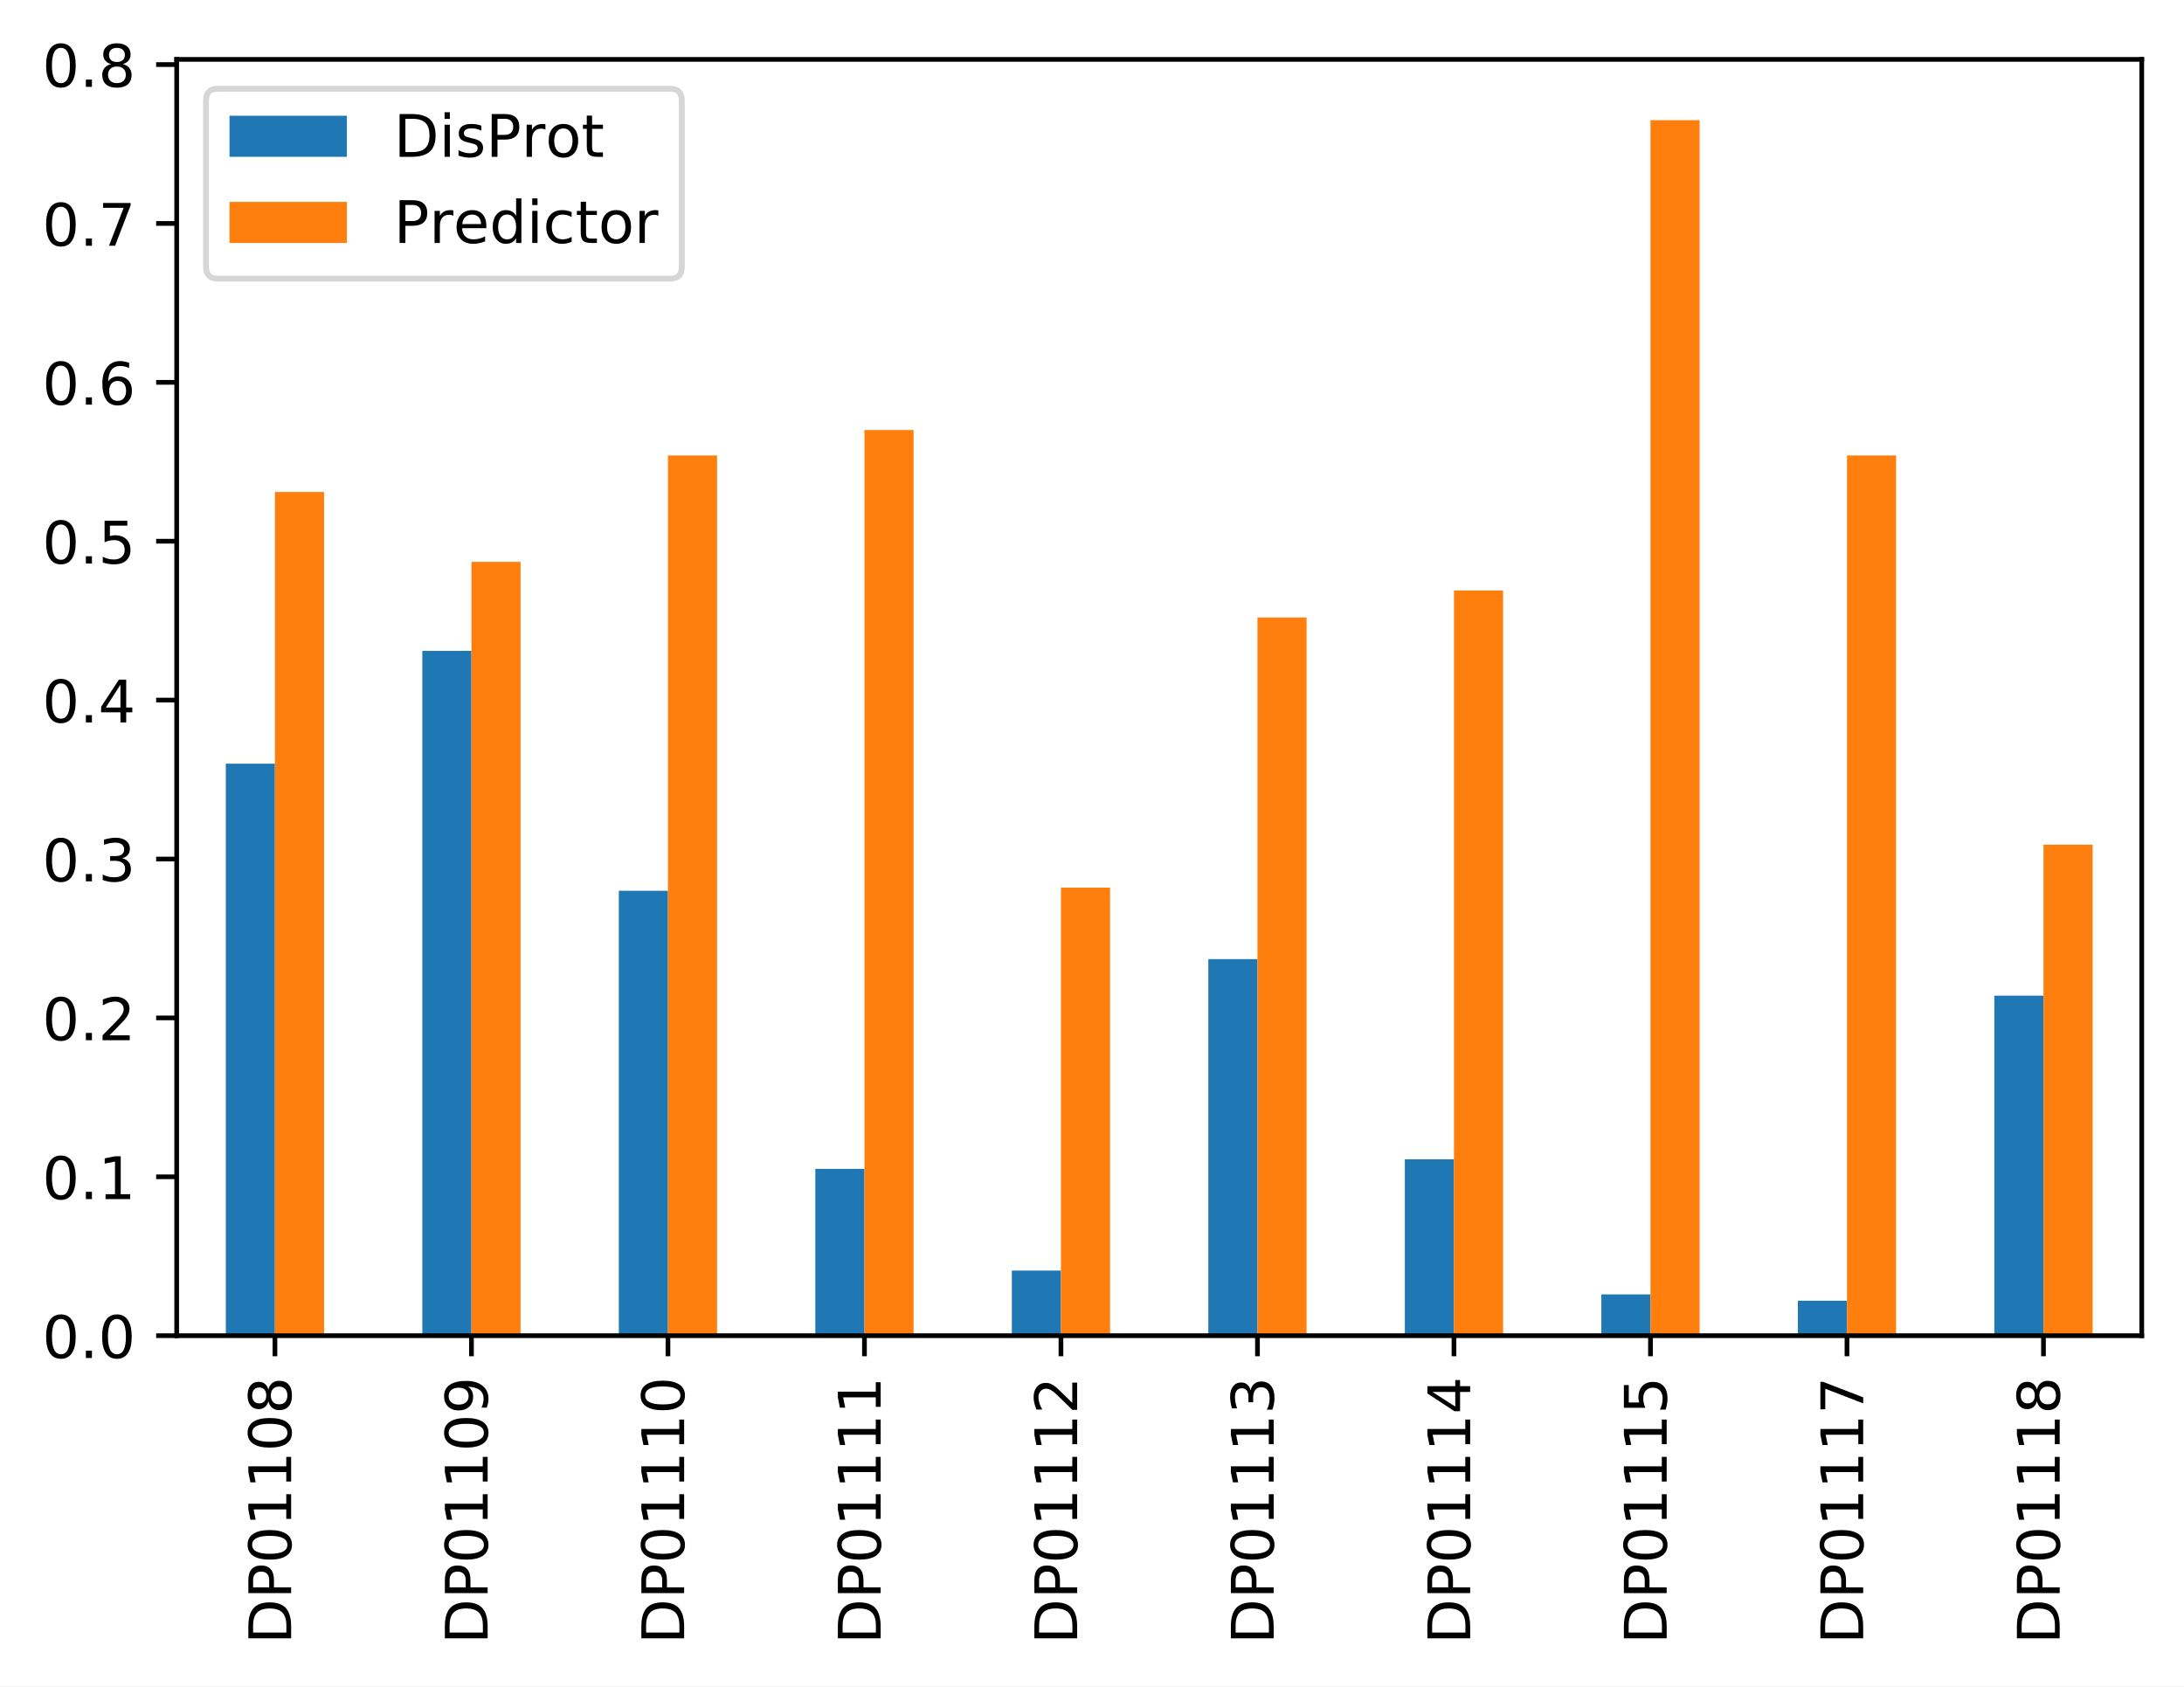
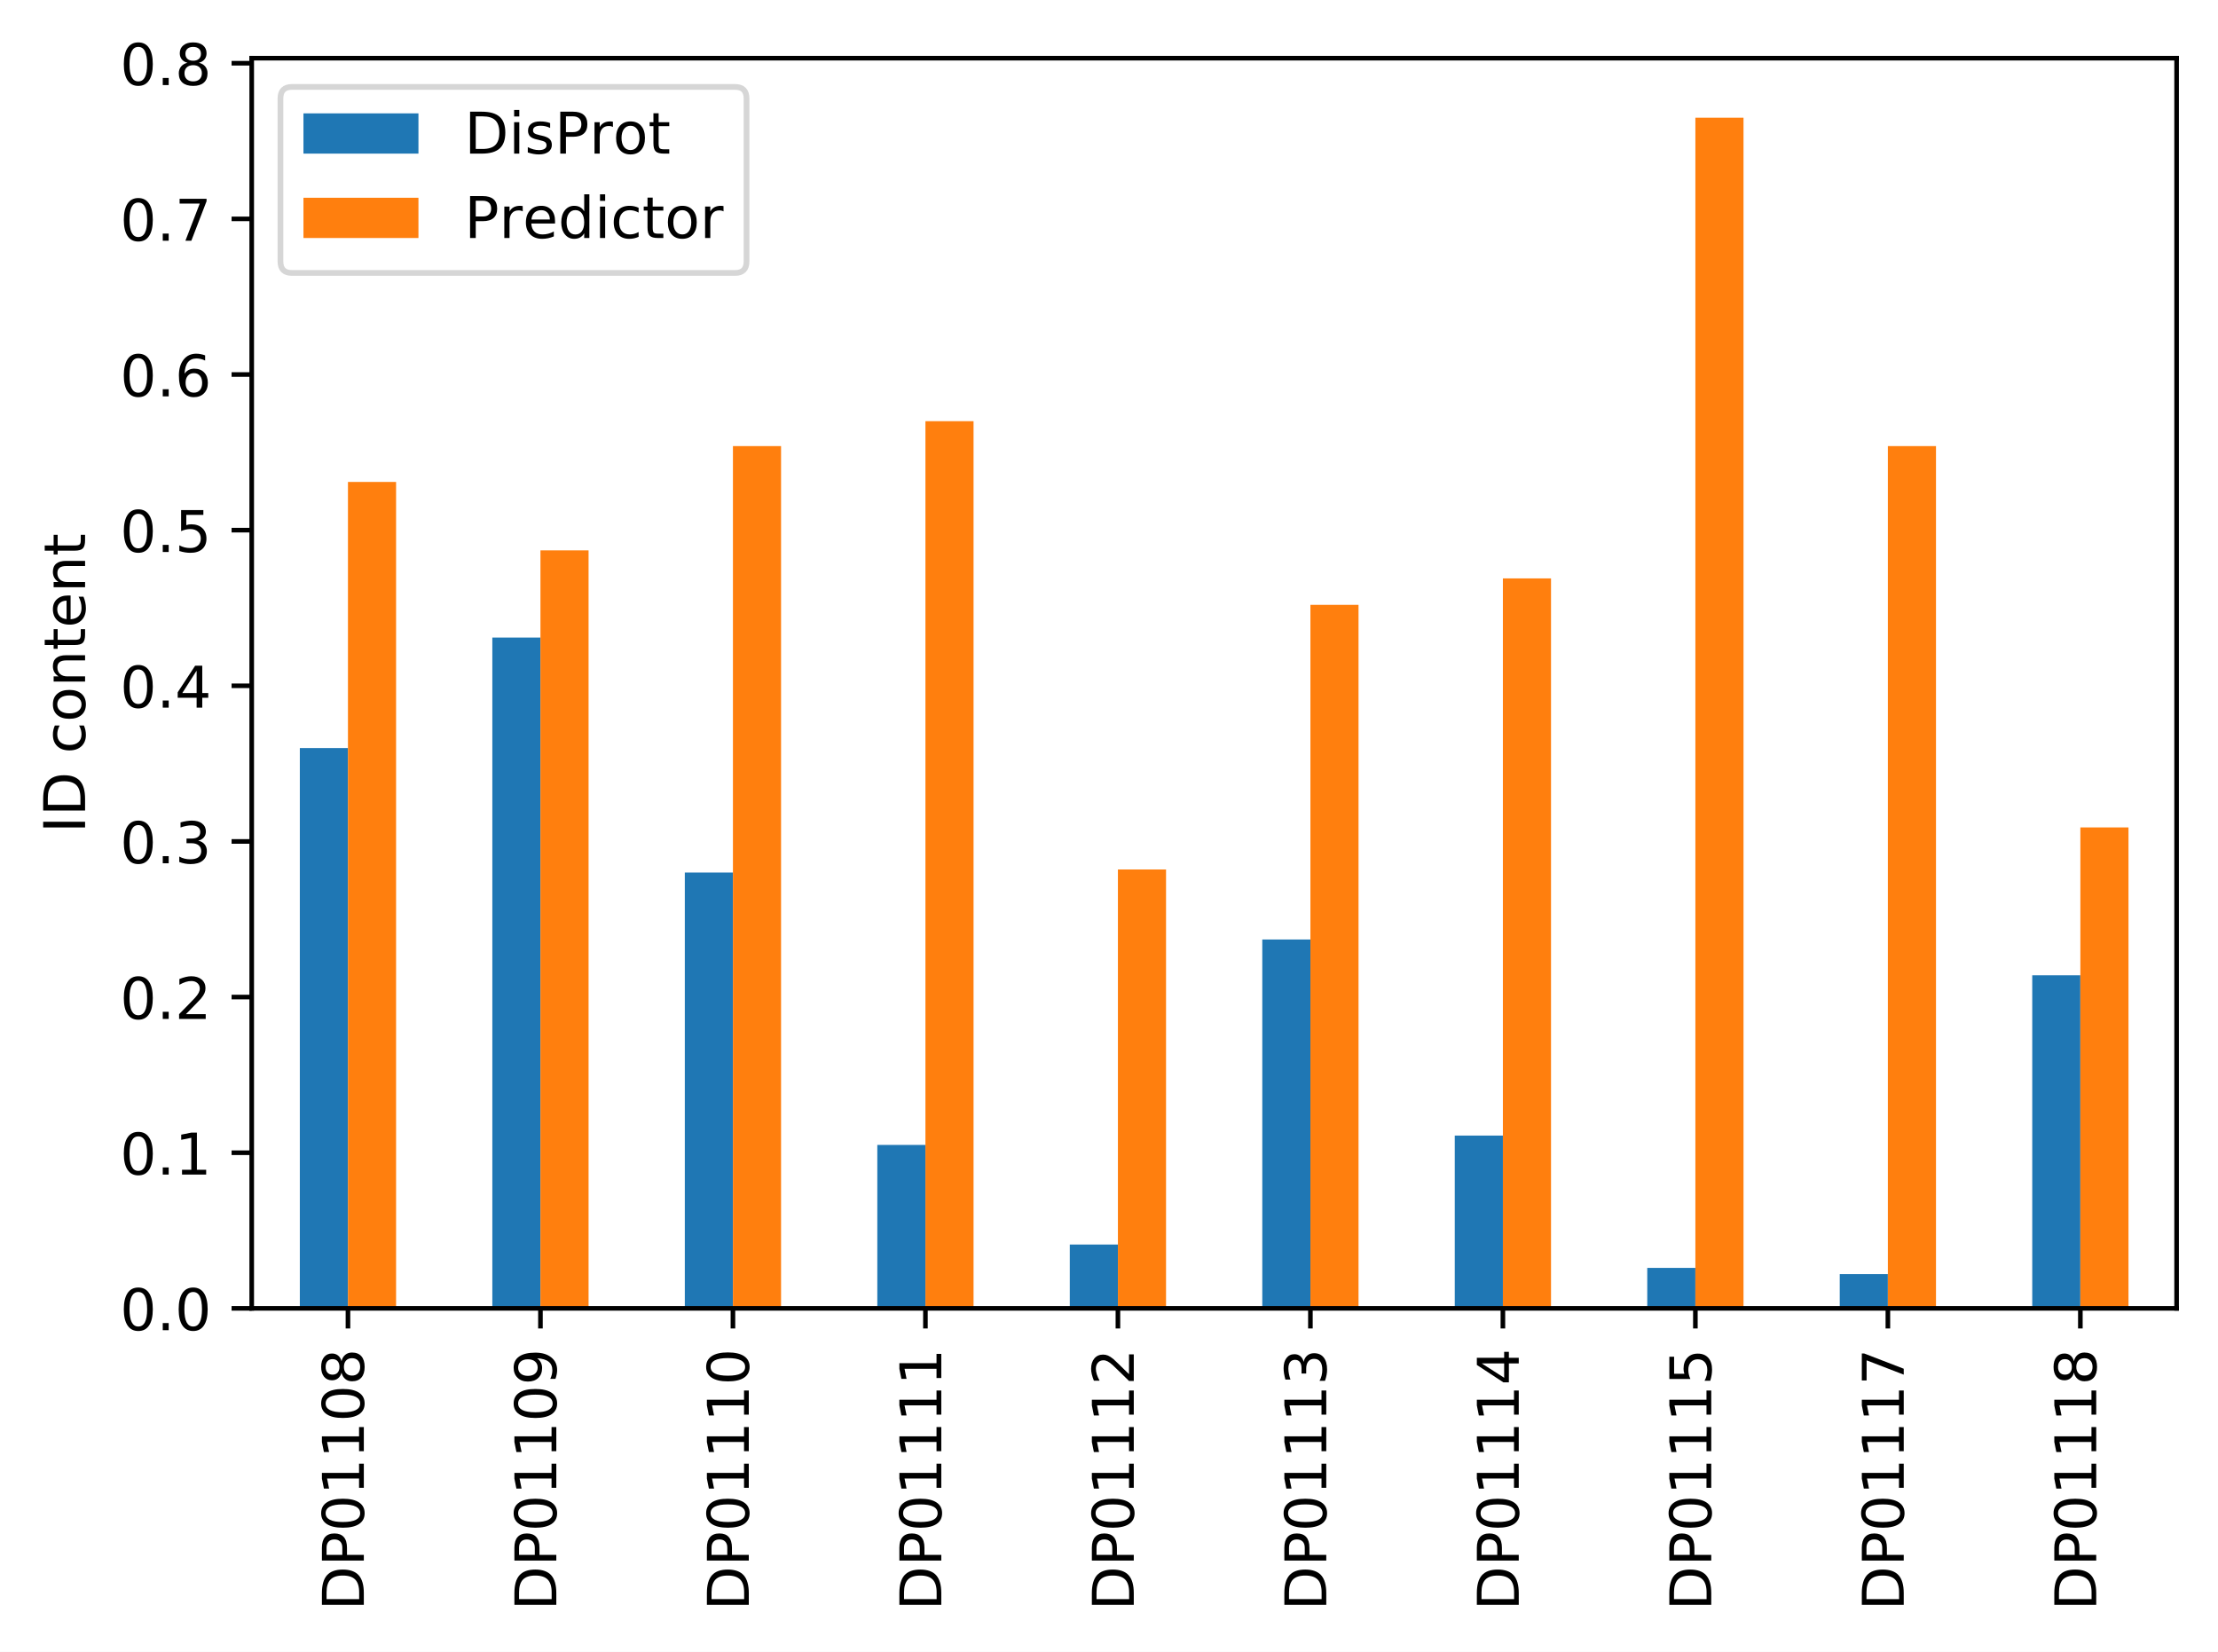
- <svg xmlns="http://www.w3.org/2000/svg" xmlns:xlink="http://www.w3.org/1999/xlink" height="287.302pt" version="1.1" viewBox="0 0 372.103 287.302" width="372.103pt">
+ <svg xmlns="http://www.w3.org/2000/svg" xmlns:xlink="http://www.w3.org/1999/xlink" height="287.302pt" version="1.1" viewBox="0 0 385.781 287.302" width="385.781pt">
  <defs>
    <style type="text/css">
*{stroke-linecap:butt;stroke-linejoin:round;}
  </style>
  </defs>
  <g id="figure_1">
    <g id="patch_1">
-       <path d="M 0 287.302  L 372.103 287.302  L 372.103 -0  L 0 -0  z " style="fill:#ffffff;" />
+       <path d="M 0 287.302  L 385.781 287.302  L 385.781 -0  L 0 -0  z " style="fill:#ffffff;" />
    </g>
    <g id="axes_1">
      <g id="patch_2">
-         <path d="M 30.103 227.559  L 364.903 227.559  L 364.903 10.119  L 30.103 10.119  z " style="fill:#ffffff;" />
+         <path d="M 43.781 227.559  L 378.581 227.559  L 378.581 10.119  L 43.781 10.119  z " style="fill:#ffffff;" />
      </g>
      <g id="patch_3">
-         <path clip-path="url(#p533cbd9bf8)" d="M 38.473 227.559  L 46.843 227.559  L 46.843 130.107  L 38.473 130.107  z " style="fill:#1f77b4;" />
+         <path clip-path="url(#pdf6be5c5c9)" d="M 52.151 227.559  L 60.521 227.559  L 60.521 130.107  L 52.151 130.107  z " style="fill:#1f77b4;" />
      </g>
      <g id="patch_4">
-         <path clip-path="url(#p533cbd9bf8)" d="M 71.953 227.559  L 80.323 227.559  L 80.323 110.888  L 71.953 110.888  z " style="fill:#1f77b4;" />
+         <path clip-path="url(#pdf6be5c5c9)" d="M 85.631 227.559  L 94.001 227.559  L 94.001 110.888  L 85.631 110.888  z " style="fill:#1f77b4;" />
      </g>
      <g id="patch_5">
-         <path clip-path="url(#p533cbd9bf8)" d="M 105.433 227.559  L 113.803 227.559  L 113.803 151.763  L 105.433 151.763  z " style="fill:#1f77b4;" />
+         <path clip-path="url(#pdf6be5c5c9)" d="M 119.111 227.559  L 127.481 227.559  L 127.481 151.763  L 119.111 151.763  z " style="fill:#1f77b4;" />
      </g>
      <g id="patch_6">
-         <path clip-path="url(#p533cbd9bf8)" d="M 138.913 227.559  L 147.283 227.559  L 147.283 199.136  L 138.913 199.136  z " style="fill:#1f77b4;" />
+         <path clip-path="url(#pdf6be5c5c9)" d="M 152.591 227.559  L 160.961 227.559  L 160.961 199.136  L 152.591 199.136  z " style="fill:#1f77b4;" />
      </g>
      <g id="patch_7">
-         <path clip-path="url(#p533cbd9bf8)" d="M 172.393 227.559  L 180.763 227.559  L 180.763 216.461  L 172.393 216.461  z " style="fill:#1f77b4;" />
+         <path clip-path="url(#pdf6be5c5c9)" d="M 186.071 227.559  L 194.441 227.559  L 194.441 216.461  L 186.071 216.461  z " style="fill:#1f77b4;" />
      </g>
      <g id="patch_8">
-         <path clip-path="url(#p533cbd9bf8)" d="M 205.873 227.559  L 214.243 227.559  L 214.243 163.403  L 205.873 163.403  z " style="fill:#1f77b4;" />
+         <path clip-path="url(#pdf6be5c5c9)" d="M 219.551 227.559  L 227.921 227.559  L 227.921 163.403  L 219.551 163.403  z " style="fill:#1f77b4;" />
      </g>
      <g id="patch_9">
-         <path clip-path="url(#p533cbd9bf8)" d="M 239.353 227.559  L 247.723 227.559  L 247.723 197.512  L 239.353 197.512  z " style="fill:#1f77b4;" />
+         <path clip-path="url(#pdf6be5c5c9)" d="M 253.031 227.559  L 261.401 227.559  L 261.401 197.512  L 253.031 197.512  z " style="fill:#1f77b4;" />
      </g>
      <g id="patch_10">
-         <path clip-path="url(#p533cbd9bf8)" d="M 272.833 227.559  L 281.203 227.559  L 281.203 220.521  L 272.833 220.521  z " style="fill:#1f77b4;" />
+         <path clip-path="url(#pdf6be5c5c9)" d="M 286.511 227.559  L 294.881 227.559  L 294.881 220.521  L 286.511 220.521  z " style="fill:#1f77b4;" />
      </g>
      <g id="patch_11">
-         <path clip-path="url(#p533cbd9bf8)" d="M 306.313 227.559  L 314.683 227.559  L 314.683 221.604  L 306.313 221.604  z " style="fill:#1f77b4;" />
+         <path clip-path="url(#pdf6be5c5c9)" d="M 319.991 227.559  L 328.361 227.559  L 328.361 221.604  L 319.991 221.604  z " style="fill:#1f77b4;" />
      </g>
      <g id="patch_12">
-         <path clip-path="url(#p533cbd9bf8)" d="M 339.793 227.559  L 348.163 227.559  L 348.163 169.63  L 339.793 169.63  z " style="fill:#1f77b4;" />
+         <path clip-path="url(#pdf6be5c5c9)" d="M 353.471 227.559  L 361.841 227.559  L 361.841 169.63  L 353.471 169.63  z " style="fill:#1f77b4;" />
      </g>
      <g id="patch_13">
-         <path clip-path="url(#p533cbd9bf8)" d="M 46.843 227.559  L 55.213 227.559  L 55.213 83.818  L 46.843 83.818  z " style="fill:#ff7f0e;" />
+         <path clip-path="url(#pdf6be5c5c9)" d="M 60.521 227.559  L 68.891 227.559  L 68.891 83.818  L 60.521 83.818  z " style="fill:#ff7f0e;" />
      </g>
      <g id="patch_14">
-         <path clip-path="url(#p533cbd9bf8)" d="M 80.323 227.559  L 88.693 227.559  L 88.693 95.728  L 80.323 95.728  z " style="fill:#ff7f0e;" />
+         <path clip-path="url(#pdf6be5c5c9)" d="M 94.001 227.559  L 102.371 227.559  L 102.371 95.728  L 94.001 95.728  z " style="fill:#ff7f0e;" />
      </g>
      <g id="patch_15">
-         <path clip-path="url(#p533cbd9bf8)" d="M 113.803 227.559  L 122.173 227.559  L 122.173 77.591  L 113.803 77.591  z " style="fill:#ff7f0e;" />
+         <path clip-path="url(#pdf6be5c5c9)" d="M 127.481 227.559  L 135.851 227.559  L 135.851 77.591  L 127.481 77.591  z " style="fill:#ff7f0e;" />
      </g>
      <g id="patch_16">
-         <path clip-path="url(#p533cbd9bf8)" d="M 147.283 227.559  L 155.653 227.559  L 155.653 73.26  L 147.283 73.26  z " style="fill:#ff7f0e;" />
+         <path clip-path="url(#pdf6be5c5c9)" d="M 160.961 227.559  L 169.331 227.559  L 169.331 73.26  L 160.961 73.26  z " style="fill:#ff7f0e;" />
      </g>
      <g id="patch_17">
-         <path clip-path="url(#p533cbd9bf8)" d="M 180.763 227.559  L 189.133 227.559  L 189.133 151.222  L 180.763 151.222  z " style="fill:#ff7f0e;" />
+         <path clip-path="url(#pdf6be5c5c9)" d="M 194.441 227.559  L 202.811 227.559  L 202.811 151.222  L 194.441 151.222  z " style="fill:#ff7f0e;" />
      </g>
      <g id="patch_18">
-         <path clip-path="url(#p533cbd9bf8)" d="M 214.243 227.559  L 222.613 227.559  L 222.613 105.203  L 214.243 105.203  z " style="fill:#ff7f0e;" />
+         <path clip-path="url(#pdf6be5c5c9)" d="M 227.921 227.559  L 236.291 227.559  L 236.291 105.203  L 227.921 105.203  z " style="fill:#ff7f0e;" />
      </g>
      <g id="patch_19">
-         <path clip-path="url(#p533cbd9bf8)" d="M 247.723 227.559  L 256.093 227.559  L 256.093 100.601  L 247.723 100.601  z " style="fill:#ff7f0e;" />
+         <path clip-path="url(#pdf6be5c5c9)" d="M 261.401 227.559  L 269.771 227.559  L 269.771 100.601  L 261.401 100.601  z " style="fill:#ff7f0e;" />
      </g>
      <g id="patch_20">
-         <path clip-path="url(#p533cbd9bf8)" d="M 281.203 227.559  L 289.573 227.559  L 289.573 20.474  L 281.203 20.474  z " style="fill:#ff7f0e;" />
+         <path clip-path="url(#pdf6be5c5c9)" d="M 294.881 227.559  L 303.251 227.559  L 303.251 20.474  L 294.881 20.474  z " style="fill:#ff7f0e;" />
      </g>
      <g id="patch_21">
-         <path clip-path="url(#p533cbd9bf8)" d="M 314.683 227.559  L 323.053 227.559  L 323.053 77.591  L 314.683 77.591  z " style="fill:#ff7f0e;" />
+         <path clip-path="url(#pdf6be5c5c9)" d="M 328.361 227.559  L 336.731 227.559  L 336.731 77.591  L 328.361 77.591  z " style="fill:#ff7f0e;" />
      </g>
      <g id="patch_22">
-         <path clip-path="url(#p533cbd9bf8)" d="M 348.163 227.559  L 356.533 227.559  L 356.533 143.913  L 348.163 143.913  z " style="fill:#ff7f0e;" />
+         <path clip-path="url(#pdf6be5c5c9)" d="M 361.841 227.559  L 370.211 227.559  L 370.211 143.913  L 361.841 143.913  z " style="fill:#ff7f0e;" />
      </g>
      <g id="matplotlib.axis_1">
        <g id="xtick_1">
          <g id="line2d_1">
            <defs>
-               <path d="M 0 0  L 0 3.5  " id="ma46b86d6f7" style="stroke:#000000;stroke-width:0.8;" />
-             </defs>
-             <g>
-               <use style="stroke:#000000;stroke-width:0.8;" x="46.843" xlink:href="#ma46b86d6f7" y="227.559" />
+               <path d="M 0 0  L 0 3.5  " id="m637d5eb52a" style="stroke:#000000;stroke-width:0.8;" />
+             </defs>
+             <g>
+               <use style="stroke:#000000;stroke-width:0.8;" x="60.521" xlink:href="#m637d5eb52a" y="227.559" />
            </g>
          </g>
          <g id="text_1">
            <defs>
              <path d="M 19.672 64.797  L 19.672 8.109  L 31.594 8.109  Q 46.688 8.109 53.688 14.938  Q 60.688 21.781 60.688 36.531  Q 60.688 51.172 53.688 57.984  Q 46.688 64.797 31.594 64.797  z M 9.812 72.906  L 30.078 72.906  Q 51.266 72.906 61.172 64.094  Q 71.094 55.281 71.094 36.531  Q 71.094 17.672 61.125 8.828  Q 51.172 0 30.078 0  L 9.812 0  z " id="DejaVuSans-68" />
              <path d="M 19.672 64.797  L 19.672 37.406  L 32.078 37.406  Q 38.969 37.406 42.719 40.969  Q 46.484 44.531 46.484 51.125  Q 46.484 57.672 42.719 61.234  Q 38.969 64.797 32.078 64.797  z M 9.812 72.906  L 32.078 72.906  Q 44.344 72.906 50.609 67.359  Q 56.891 61.812 56.891 51.125  Q 56.891 40.328 50.609 34.812  Q 44.344 29.297 32.078 29.297  L 19.672 29.297  L 19.672 0  L 9.812 0  z " id="DejaVuSans-80" />
              <path d="M 31.781 66.406  Q 24.172 66.406 20.328 58.906  Q 16.5 51.422 16.5 36.375  Q 16.5 21.391 20.328 13.891  Q 24.172 6.391 31.781 6.391  Q 39.453 6.391 43.281 13.891  Q 47.125 21.391 47.125 36.375  Q 47.125 51.422 43.281 58.906  Q 39.453 66.406 31.781 66.406  z M 31.781 74.219  Q 44.047 74.219 50.516 64.516  Q 56.984 54.828 56.984 36.375  Q 56.984 17.969 50.516 8.266  Q 44.047 -1.422 31.781 -1.422  Q 19.531 -1.422 13.062 8.266  Q 6.594 17.969 6.594 36.375  Q 6.594 54.828 13.062 64.516  Q 19.531 74.219 31.781 74.219  z " id="DejaVuSans-48" />
              <path d="M 12.406 8.297  L 28.516 8.297  L 28.516 63.922  L 10.984 60.406  L 10.984 69.391  L 28.422 72.906  L 38.281 72.906  L 38.281 8.297  L 54.391 8.297  L 54.391 0  L 12.406 0  z " id="DejaVuSans-49" />
              <path d="M 31.781 34.625  Q 24.75 34.625 20.719 30.859  Q 16.703 27.094 16.703 20.516  Q 16.703 13.922 20.719 10.156  Q 24.75 6.391 31.781 6.391  Q 38.812 6.391 42.859 10.172  Q 46.922 13.969 46.922 20.516  Q 46.922 27.094 42.891 30.859  Q 38.875 34.625 31.781 34.625  z M 21.922 38.812  Q 15.578 40.375 12.031 44.719  Q 8.5 49.078 8.5 55.328  Q 8.5 64.062 14.719 69.141  Q 20.953 74.219 31.781 74.219  Q 42.672 74.219 48.875 69.141  Q 55.078 64.062 55.078 55.328  Q 55.078 49.078 51.531 44.719  Q 48 40.375 41.703 38.812  Q 48.828 37.156 52.797 32.312  Q 56.781 27.484 56.781 20.516  Q 56.781 9.906 50.312 4.234  Q 43.844 -1.422 31.781 -1.422  Q 19.734 -1.422 13.25 4.234  Q 6.781 9.906 6.781 20.516  Q 6.781 27.484 10.781 32.312  Q 14.797 37.156 21.922 38.812  z M 18.312 54.391  Q 18.312 48.734 21.844 45.562  Q 25.391 42.391 31.781 42.391  Q 38.141 42.391 41.719 45.562  Q 45.312 48.734 45.312 54.391  Q 45.312 60.062 41.719 63.234  Q 38.141 66.406 31.781 66.406  Q 25.391 66.406 21.844 63.234  Q 18.312 60.062 18.312 54.391  z " id="DejaVuSans-56" />
            </defs>
-             <g transform="translate(49.6025 280.1016)rotate(-90)scale(0.1 -0.1)">
+             <g transform="translate(63.28063 280.1016)rotate(-90)scale(0.1 -0.1)">
              <use xlink:href="#DejaVuSans-68" />
              <use x="77.002" xlink:href="#DejaVuSans-80" />
              <use x="137.305" xlink:href="#DejaVuSans-48" />
              <use x="200.928" xlink:href="#DejaVuSans-49" />
              <use x="264.551" xlink:href="#DejaVuSans-49" />
              <use x="328.174" xlink:href="#DejaVuSans-48" />
              <use x="391.797" xlink:href="#DejaVuSans-56" />
            </g>
          </g>
        </g>
        <g id="xtick_2">
          <g id="line2d_2">
            <g>
-               <use style="stroke:#000000;stroke-width:0.8;" x="80.323" xlink:href="#ma46b86d6f7" y="227.559" />
+               <use style="stroke:#000000;stroke-width:0.8;" x="94.001" xlink:href="#m637d5eb52a" y="227.559" />
            </g>
          </g>
          <g id="text_2">
            <defs>
              <path d="M 10.984 1.516  L 10.984 10.5  Q 14.703 8.734 18.5 7.812  Q 22.312 6.891 25.984 6.891  Q 35.75 6.891 40.891 13.453  Q 46.047 20.016 46.781 33.406  Q 43.953 29.203 39.594 26.953  Q 35.25 24.703 29.984 24.703  Q 19.047 24.703 12.672 31.312  Q 6.297 37.938 6.297 49.422  Q 6.297 60.641 12.938 67.422  Q 19.578 74.219 30.609 74.219  Q 43.266 74.219 49.922 64.516  Q 56.594 54.828 56.594 36.375  Q 56.594 19.141 48.406 8.859  Q 40.234 -1.422 26.422 -1.422  Q 22.703 -1.422 18.891 -0.688  Q 15.094 0.047 10.984 1.516  z M 30.609 32.422  Q 37.25 32.422 41.125 36.953  Q 45.016 41.5 45.016 49.422  Q 45.016 57.281 41.125 61.844  Q 37.25 66.406 30.609 66.406  Q 23.969 66.406 20.094 61.844  Q 16.219 57.281 16.219 49.422  Q 16.219 41.5 20.094 36.953  Q 23.969 32.422 30.609 32.422  z " id="DejaVuSans-57" />
            </defs>
-             <g transform="translate(83.0825 280.1016)rotate(-90)scale(0.1 -0.1)">
+             <g transform="translate(96.76063 280.1016)rotate(-90)scale(0.1 -0.1)">
              <use xlink:href="#DejaVuSans-68" />
              <use x="77.002" xlink:href="#DejaVuSans-80" />
              <use x="137.305" xlink:href="#DejaVuSans-48" />
              <use x="200.928" xlink:href="#DejaVuSans-49" />
              <use x="264.551" xlink:href="#DejaVuSans-49" />
              <use x="328.174" xlink:href="#DejaVuSans-48" />
              <use x="391.797" xlink:href="#DejaVuSans-57" />
            </g>
          </g>
        </g>
        <g id="xtick_3">
          <g id="line2d_3">
            <g>
-               <use style="stroke:#000000;stroke-width:0.8;" x="113.803" xlink:href="#ma46b86d6f7" y="227.559" />
+               <use style="stroke:#000000;stroke-width:0.8;" x="127.481" xlink:href="#m637d5eb52a" y="227.559" />
            </g>
          </g>
          <g id="text_3">
-             <g transform="translate(116.5625 280.1016)rotate(-90)scale(0.1 -0.1)">
+             <g transform="translate(130.2406 280.1016)rotate(-90)scale(0.1 -0.1)">
              <use xlink:href="#DejaVuSans-68" />
              <use x="77.002" xlink:href="#DejaVuSans-80" />
              <use x="137.305" xlink:href="#DejaVuSans-48" />
              <use x="200.928" xlink:href="#DejaVuSans-49" />
              <use x="264.551" xlink:href="#DejaVuSans-49" />
              <use x="328.174" xlink:href="#DejaVuSans-49" />
              <use x="391.797" xlink:href="#DejaVuSans-48" />
            </g>
          </g>
        </g>
        <g id="xtick_4">
          <g id="line2d_4">
            <g>
-               <use style="stroke:#000000;stroke-width:0.8;" x="147.283" xlink:href="#ma46b86d6f7" y="227.559" />
+               <use style="stroke:#000000;stroke-width:0.8;" x="160.961" xlink:href="#m637d5eb52a" y="227.559" />
            </g>
          </g>
          <g id="text_4">
-             <g transform="translate(150.0425 280.1016)rotate(-90)scale(0.1 -0.1)">
+             <g transform="translate(163.7206 280.1016)rotate(-90)scale(0.1 -0.1)">
              <use xlink:href="#DejaVuSans-68" />
              <use x="77.002" xlink:href="#DejaVuSans-80" />
              <use x="137.305" xlink:href="#DejaVuSans-48" />
              <use x="200.928" xlink:href="#DejaVuSans-49" />
              <use x="264.551" xlink:href="#DejaVuSans-49" />
              <use x="328.174" xlink:href="#DejaVuSans-49" />
              <use x="391.797" xlink:href="#DejaVuSans-49" />
            </g>
          </g>
        </g>
        <g id="xtick_5">
          <g id="line2d_5">
            <g>
-               <use style="stroke:#000000;stroke-width:0.8;" x="180.763" xlink:href="#ma46b86d6f7" y="227.559" />
+               <use style="stroke:#000000;stroke-width:0.8;" x="194.441" xlink:href="#m637d5eb52a" y="227.559" />
            </g>
          </g>
          <g id="text_5">
            <defs>
              <path d="M 19.188 8.297  L 53.609 8.297  L 53.609 0  L 7.328 0  L 7.328 8.297  Q 12.938 14.109 22.625 23.891  Q 32.328 33.688 34.812 36.531  Q 39.547 41.844 41.422 45.531  Q 43.312 49.219 43.312 52.781  Q 43.312 58.594 39.234 62.25  Q 35.156 65.922 28.609 65.922  Q 23.969 65.922 18.812 64.312  Q 13.672 62.703 7.812 59.422  L 7.812 69.391  Q 13.766 71.781 18.938 73  Q 24.125 74.219 28.422 74.219  Q 39.75 74.219 46.484 68.547  Q 53.219 62.891 53.219 53.422  Q 53.219 48.922 51.531 44.891  Q 49.859 40.875 45.406 35.406  Q 44.188 33.984 37.641 27.219  Q 31.109 20.453 19.188 8.297  z " id="DejaVuSans-50" />
            </defs>
-             <g transform="translate(183.5225 280.1016)rotate(-90)scale(0.1 -0.1)">
+             <g transform="translate(197.2006 280.1016)rotate(-90)scale(0.1 -0.1)">
              <use xlink:href="#DejaVuSans-68" />
              <use x="77.002" xlink:href="#DejaVuSans-80" />
              <use x="137.305" xlink:href="#DejaVuSans-48" />
              <use x="200.928" xlink:href="#DejaVuSans-49" />
              <use x="264.551" xlink:href="#DejaVuSans-49" />
              <use x="328.174" xlink:href="#DejaVuSans-49" />
              <use x="391.797" xlink:href="#DejaVuSans-50" />
            </g>
          </g>
        </g>
        <g id="xtick_6">
          <g id="line2d_6">
            <g>
-               <use style="stroke:#000000;stroke-width:0.8;" x="214.243" xlink:href="#ma46b86d6f7" y="227.559" />
+               <use style="stroke:#000000;stroke-width:0.8;" x="227.921" xlink:href="#m637d5eb52a" y="227.559" />
            </g>
          </g>
          <g id="text_6">
            <defs>
              <path d="M 40.578 39.312  Q 47.656 37.797 51.625 33  Q 55.609 28.219 55.609 21.188  Q 55.609 10.406 48.188 4.484  Q 40.766 -1.422 27.094 -1.422  Q 22.516 -1.422 17.656 -0.516  Q 12.797 0.391 7.625 2.203  L 7.625 11.719  Q 11.719 9.328 16.594 8.109  Q 21.484 6.891 26.812 6.891  Q 36.078 6.891 40.938 10.547  Q 45.797 14.203 45.797 21.188  Q 45.797 27.641 41.281 31.266  Q 36.766 34.906 28.719 34.906  L 20.219 34.906  L 20.219 43.016  L 29.109 43.016  Q 36.375 43.016 40.234 45.922  Q 44.094 48.828 44.094 54.297  Q 44.094 59.906 40.109 62.906  Q 36.141 65.922 28.719 65.922  Q 24.656 65.922 20.016 65.031  Q 15.375 64.156 9.812 62.312  L 9.812 71.094  Q 15.438 72.656 20.344 73.438  Q 25.25 74.219 29.594 74.219  Q 40.828 74.219 47.359 69.109  Q 53.906 64.016 53.906 55.328  Q 53.906 49.266 50.438 45.094  Q 46.969 40.922 40.578 39.312  z " id="DejaVuSans-51" />
            </defs>
-             <g transform="translate(217.0025 280.1016)rotate(-90)scale(0.1 -0.1)">
+             <g transform="translate(230.6806 280.1016)rotate(-90)scale(0.1 -0.1)">
              <use xlink:href="#DejaVuSans-68" />
              <use x="77.002" xlink:href="#DejaVuSans-80" />
              <use x="137.305" xlink:href="#DejaVuSans-48" />
              <use x="200.928" xlink:href="#DejaVuSans-49" />
              <use x="264.551" xlink:href="#DejaVuSans-49" />
              <use x="328.174" xlink:href="#DejaVuSans-49" />
              <use x="391.797" xlink:href="#DejaVuSans-51" />
            </g>
          </g>
        </g>
        <g id="xtick_7">
          <g id="line2d_7">
            <g>
-               <use style="stroke:#000000;stroke-width:0.8;" x="247.723" xlink:href="#ma46b86d6f7" y="227.559" />
+               <use style="stroke:#000000;stroke-width:0.8;" x="261.401" xlink:href="#m637d5eb52a" y="227.559" />
            </g>
          </g>
          <g id="text_7">
            <defs>
              <path d="M 37.797 64.312  L 12.891 25.391  L 37.797 25.391  z M 35.203 72.906  L 47.609 72.906  L 47.609 25.391  L 58.016 25.391  L 58.016 17.188  L 47.609 17.188  L 47.609 0  L 37.797 0  L 37.797 17.188  L 4.891 17.188  L 4.891 26.703  z " id="DejaVuSans-52" />
            </defs>
-             <g transform="translate(250.4825 280.1016)rotate(-90)scale(0.1 -0.1)">
+             <g transform="translate(264.1606 280.1016)rotate(-90)scale(0.1 -0.1)">
              <use xlink:href="#DejaVuSans-68" />
              <use x="77.002" xlink:href="#DejaVuSans-80" />
              <use x="137.305" xlink:href="#DejaVuSans-48" />
              <use x="200.928" xlink:href="#DejaVuSans-49" />
              <use x="264.551" xlink:href="#DejaVuSans-49" />
              <use x="328.174" xlink:href="#DejaVuSans-49" />
              <use x="391.797" xlink:href="#DejaVuSans-52" />
            </g>
          </g>
        </g>
        <g id="xtick_8">
          <g id="line2d_8">
            <g>
-               <use style="stroke:#000000;stroke-width:0.8;" x="281.203" xlink:href="#ma46b86d6f7" y="227.559" />
+               <use style="stroke:#000000;stroke-width:0.8;" x="294.881" xlink:href="#m637d5eb52a" y="227.559" />
            </g>
          </g>
          <g id="text_8">
            <defs>
              <path d="M 10.797 72.906  L 49.516 72.906  L 49.516 64.594  L 19.828 64.594  L 19.828 46.734  Q 21.969 47.469 24.109 47.828  Q 26.266 48.188 28.422 48.188  Q 40.625 48.188 47.75 41.5  Q 54.891 34.812 54.891 23.391  Q 54.891 11.625 47.562 5.094  Q 40.234 -1.422 26.906 -1.422  Q 22.312 -1.422 17.547 -0.641  Q 12.797 0.141 7.719 1.703  L 7.719 11.625  Q 12.109 9.234 16.797 8.062  Q 21.484 6.891 26.703 6.891  Q 35.156 6.891 40.078 11.328  Q 45.016 15.766 45.016 23.391  Q 45.016 31 40.078 35.438  Q 35.156 39.891 26.703 39.891  Q 22.75 39.891 18.812 39.016  Q 14.891 38.141 10.797 36.281  z " id="DejaVuSans-53" />
            </defs>
-             <g transform="translate(283.9625 280.1016)rotate(-90)scale(0.1 -0.1)">
+             <g transform="translate(297.6406 280.1016)rotate(-90)scale(0.1 -0.1)">
              <use xlink:href="#DejaVuSans-68" />
              <use x="77.002" xlink:href="#DejaVuSans-80" />
              <use x="137.305" xlink:href="#DejaVuSans-48" />
              <use x="200.928" xlink:href="#DejaVuSans-49" />
              <use x="264.551" xlink:href="#DejaVuSans-49" />
              <use x="328.174" xlink:href="#DejaVuSans-49" />
              <use x="391.797" xlink:href="#DejaVuSans-53" />
            </g>
          </g>
        </g>
        <g id="xtick_9">
          <g id="line2d_9">
            <g>
-               <use style="stroke:#000000;stroke-width:0.8;" x="314.683" xlink:href="#ma46b86d6f7" y="227.559" />
+               <use style="stroke:#000000;stroke-width:0.8;" x="328.361" xlink:href="#m637d5eb52a" y="227.559" />
            </g>
          </g>
          <g id="text_9">
            <defs>
              <path d="M 8.203 72.906  L 55.078 72.906  L 55.078 68.703  L 28.609 0  L 18.312 0  L 43.219 64.594  L 8.203 64.594  z " id="DejaVuSans-55" />
            </defs>
-             <g transform="translate(317.4425 280.1016)rotate(-90)scale(0.1 -0.1)">
+             <g transform="translate(331.1206 280.1016)rotate(-90)scale(0.1 -0.1)">
              <use xlink:href="#DejaVuSans-68" />
              <use x="77.002" xlink:href="#DejaVuSans-80" />
              <use x="137.305" xlink:href="#DejaVuSans-48" />
              <use x="200.928" xlink:href="#DejaVuSans-49" />
              <use x="264.551" xlink:href="#DejaVuSans-49" />
              <use x="328.174" xlink:href="#DejaVuSans-49" />
              <use x="391.797" xlink:href="#DejaVuSans-55" />
            </g>
          </g>
        </g>
        <g id="xtick_10">
          <g id="line2d_10">
            <g>
-               <use style="stroke:#000000;stroke-width:0.8;" x="348.163" xlink:href="#ma46b86d6f7" y="227.559" />
+               <use style="stroke:#000000;stroke-width:0.8;" x="361.841" xlink:href="#m637d5eb52a" y="227.559" />
            </g>
          </g>
          <g id="text_10">
-             <g transform="translate(350.9225 280.1016)rotate(-90)scale(0.1 -0.1)">
+             <g transform="translate(364.6006 280.1016)rotate(-90)scale(0.1 -0.1)">
              <use xlink:href="#DejaVuSans-68" />
              <use x="77.002" xlink:href="#DejaVuSans-80" />
              <use x="137.305" xlink:href="#DejaVuSans-48" />
              <use x="200.928" xlink:href="#DejaVuSans-49" />
              <use x="264.551" xlink:href="#DejaVuSans-49" />
              <use x="328.174" xlink:href="#DejaVuSans-49" />
              <use x="391.797" xlink:href="#DejaVuSans-56" />
            </g>
          </g>
        </g>
      </g>
      <g id="matplotlib.axis_2">
        <g id="ytick_1">
          <g id="line2d_11">
            <defs>
-               <path d="M 0 0  L -3.5 0  " id="mabdbb2277a" style="stroke:#000000;stroke-width:0.8;" />
-             </defs>
-             <g>
-               <use style="stroke:#000000;stroke-width:0.8;" x="30.103" xlink:href="#mabdbb2277a" y="227.559" />
+               <path d="M 0 0  L -3.5 0  " id="m3457dfc84c" style="stroke:#000000;stroke-width:0.8;" />
+             </defs>
+             <g>
+               <use style="stroke:#000000;stroke-width:0.8;" x="43.781" xlink:href="#m3457dfc84c" y="227.559" />
            </g>
          </g>
          <g id="text_11">
            <defs>
              <path d="M 10.688 12.406  L 21 12.406  L 21 0  L 10.688 0  z " id="DejaVuSans-46" />
            </defs>
-             <g transform="translate(7.2 231.3587)scale(0.1 -0.1)">
+             <g transform="translate(20.87813 231.3587)scale(0.1 -0.1)">
              <use xlink:href="#DejaVuSans-48" />
              <use x="63.623" xlink:href="#DejaVuSans-46" />
              <use x="95.41" xlink:href="#DejaVuSans-48" />
            </g>
          </g>
        </g>
        <g id="ytick_2">
          <g id="line2d_12">
            <g>
-               <use style="stroke:#000000;stroke-width:0.8;" x="30.103" xlink:href="#mabdbb2277a" y="200.489" />
+               <use style="stroke:#000000;stroke-width:0.8;" x="43.781" xlink:href="#m3457dfc84c" y="200.489" />
            </g>
          </g>
          <g id="text_12">
-             <g transform="translate(7.2 204.2886)scale(0.1 -0.1)">
+             <g transform="translate(20.87813 204.2886)scale(0.1 -0.1)">
              <use xlink:href="#DejaVuSans-48" />
              <use x="63.623" xlink:href="#DejaVuSans-46" />
              <use x="95.41" xlink:href="#DejaVuSans-49" />
            </g>
          </g>
        </g>
        <g id="ytick_3">
          <g id="line2d_13">
            <g>
-               <use style="stroke:#000000;stroke-width:0.8;" x="30.103" xlink:href="#mabdbb2277a" y="173.419" />
+               <use style="stroke:#000000;stroke-width:0.8;" x="43.781" xlink:href="#m3457dfc84c" y="173.419" />
            </g>
          </g>
          <g id="text_13">
-             <g transform="translate(7.2 177.2186)scale(0.1 -0.1)">
+             <g transform="translate(20.87813 177.2186)scale(0.1 -0.1)">
              <use xlink:href="#DejaVuSans-48" />
              <use x="63.623" xlink:href="#DejaVuSans-46" />
              <use x="95.41" xlink:href="#DejaVuSans-50" />
            </g>
          </g>
        </g>
        <g id="ytick_4">
          <g id="line2d_14">
            <g>
-               <use style="stroke:#000000;stroke-width:0.8;" x="30.103" xlink:href="#mabdbb2277a" y="146.349" />
+               <use style="stroke:#000000;stroke-width:0.8;" x="43.781" xlink:href="#m3457dfc84c" y="146.349" />
            </g>
          </g>
          <g id="text_14">
-             <g transform="translate(7.2 150.1486)scale(0.1 -0.1)">
+             <g transform="translate(20.87813 150.1486)scale(0.1 -0.1)">
              <use xlink:href="#DejaVuSans-48" />
              <use x="63.623" xlink:href="#DejaVuSans-46" />
              <use x="95.41" xlink:href="#DejaVuSans-51" />
            </g>
          </g>
        </g>
        <g id="ytick_5">
          <g id="line2d_15">
            <g>
-               <use style="stroke:#000000;stroke-width:0.8;" x="30.103" xlink:href="#mabdbb2277a" y="119.279" />
+               <use style="stroke:#000000;stroke-width:0.8;" x="43.781" xlink:href="#m3457dfc84c" y="119.279" />
            </g>
          </g>
          <g id="text_15">
-             <g transform="translate(7.2 123.0786)scale(0.1 -0.1)">
+             <g transform="translate(20.87813 123.0786)scale(0.1 -0.1)">
              <use xlink:href="#DejaVuSans-48" />
              <use x="63.623" xlink:href="#DejaVuSans-46" />
              <use x="95.41" xlink:href="#DejaVuSans-52" />
            </g>
          </g>
        </g>
        <g id="ytick_6">
          <g id="line2d_16">
            <g>
-               <use style="stroke:#000000;stroke-width:0.8;" x="30.103" xlink:href="#mabdbb2277a" y="92.209" />
+               <use style="stroke:#000000;stroke-width:0.8;" x="43.781" xlink:href="#m3457dfc84c" y="92.209" />
            </g>
          </g>
          <g id="text_16">
-             <g transform="translate(7.2 96.00852)scale(0.1 -0.1)">
+             <g transform="translate(20.87813 96.00852)scale(0.1 -0.1)">
              <use xlink:href="#DejaVuSans-48" />
              <use x="63.623" xlink:href="#DejaVuSans-46" />
              <use x="95.41" xlink:href="#DejaVuSans-53" />
            </g>
          </g>
        </g>
        <g id="ytick_7">
          <g id="line2d_17">
            <g>
-               <use style="stroke:#000000;stroke-width:0.8;" x="30.103" xlink:href="#mabdbb2277a" y="65.139" />
+               <use style="stroke:#000000;stroke-width:0.8;" x="43.781" xlink:href="#m3457dfc84c" y="65.139" />
            </g>
          </g>
          <g id="text_17">
            <defs>
              <path d="M 33.016 40.375  Q 26.375 40.375 22.484 35.828  Q 18.609 31.297 18.609 23.391  Q 18.609 15.531 22.484 10.953  Q 26.375 6.391 33.016 6.391  Q 39.656 6.391 43.531 10.953  Q 47.406 15.531 47.406 23.391  Q 47.406 31.297 43.531 35.828  Q 39.656 40.375 33.016 40.375  z M 52.594 71.297  L 52.594 62.312  Q 48.875 64.062 45.094 64.984  Q 41.312 65.922 37.594 65.922  Q 27.828 65.922 22.672 59.328  Q 17.531 52.734 16.797 39.406  Q 19.672 43.656 24.016 45.922  Q 28.375 48.188 33.594 48.188  Q 44.578 48.188 50.953 41.516  Q 57.328 34.859 57.328 23.391  Q 57.328 12.156 50.688 5.359  Q 44.047 -1.422 33.016 -1.422  Q 20.359 -1.422 13.672 8.266  Q 6.984 17.969 6.984 36.375  Q 6.984 53.656 15.188 63.938  Q 23.391 74.219 37.203 74.219  Q 40.922 74.219 44.703 73.484  Q 48.484 72.75 52.594 71.297  z " id="DejaVuSans-54" />
            </defs>
-             <g transform="translate(7.2 68.93849)scale(0.1 -0.1)">
+             <g transform="translate(20.87813 68.93849)scale(0.1 -0.1)">
              <use xlink:href="#DejaVuSans-48" />
              <use x="63.623" xlink:href="#DejaVuSans-46" />
              <use x="95.41" xlink:href="#DejaVuSans-54" />
            </g>
          </g>
        </g>
        <g id="ytick_8">
          <g id="line2d_18">
            <g>
-               <use style="stroke:#000000;stroke-width:0.8;" x="30.103" xlink:href="#mabdbb2277a" y="38.069" />
+               <use style="stroke:#000000;stroke-width:0.8;" x="43.781" xlink:href="#m3457dfc84c" y="38.069" />
            </g>
          </g>
          <g id="text_18">
-             <g transform="translate(7.2 41.86847)scale(0.1 -0.1)">
+             <g transform="translate(20.87813 41.86847)scale(0.1 -0.1)">
              <use xlink:href="#DejaVuSans-48" />
              <use x="63.623" xlink:href="#DejaVuSans-46" />
              <use x="95.41" xlink:href="#DejaVuSans-55" />
            </g>
          </g>
        </g>
        <g id="ytick_9">
          <g id="line2d_19">
            <g>
-               <use style="stroke:#000000;stroke-width:0.8;" x="30.103" xlink:href="#mabdbb2277a" y="10.999" />
+               <use style="stroke:#000000;stroke-width:0.8;" x="43.781" xlink:href="#m3457dfc84c" y="10.999" />
            </g>
          </g>
          <g id="text_19">
-             <g transform="translate(7.2 14.79844)scale(0.1 -0.1)">
+             <g transform="translate(20.87813 14.79844)scale(0.1 -0.1)">
              <use xlink:href="#DejaVuSans-48" />
              <use x="63.623" xlink:href="#DejaVuSans-46" />
              <use x="95.41" xlink:href="#DejaVuSans-56" />
            </g>
          </g>
        </g>
+         <g id="text_20">
+           <defs>
+             <path d="M 9.812 72.906  L 19.672 72.906  L 19.672 0  L 9.812 0  z " id="DejaVuSans-73" />
+             <path id="DejaVuSans-32" />
+             <path d="M 48.781 52.594  L 48.781 44.188  Q 44.969 46.297 41.141 47.344  Q 37.312 48.391 33.406 48.391  Q 24.656 48.391 19.812 42.844  Q 14.984 37.312 14.984 27.297  Q 14.984 17.281 19.812 11.734  Q 24.656 6.203 33.406 6.203  Q 37.312 6.203 41.141 7.25  Q 44.969 8.297 48.781 10.406  L 48.781 2.094  Q 45.016 0.344 40.984 -0.531  Q 36.969 -1.422 32.422 -1.422  Q 20.062 -1.422 12.781 6.344  Q 5.516 14.109 5.516 27.297  Q 5.516 40.672 12.859 48.328  Q 20.219 56 33.016 56  Q 37.156 56 41.109 55.141  Q 45.062 54.297 48.781 52.594  z " id="DejaVuSans-99" />
+             <path d="M 30.609 48.391  Q 23.391 48.391 19.188 42.75  Q 14.984 37.109 14.984 27.297  Q 14.984 17.484 19.156 11.844  Q 23.344 6.203 30.609 6.203  Q 37.797 6.203 41.984 11.859  Q 46.188 17.531 46.188 27.297  Q 46.188 37.016 41.984 42.703  Q 37.797 48.391 30.609 48.391  z M 30.609 56  Q 42.328 56 49.016 48.375  Q 55.719 40.766 55.719 27.297  Q 55.719 13.875 49.016 6.219  Q 42.328 -1.422 30.609 -1.422  Q 18.844 -1.422 12.172 6.219  Q 5.516 13.875 5.516 27.297  Q 5.516 40.766 12.172 48.375  Q 18.844 56 30.609 56  z " id="DejaVuSans-111" />
+             <path d="M 54.891 33.016  L 54.891 0  L 45.906 0  L 45.906 32.719  Q 45.906 40.484 42.875 44.328  Q 39.844 48.188 33.797 48.188  Q 26.516 48.188 22.312 43.547  Q 18.109 38.922 18.109 30.906  L 18.109 0  L 9.078 0  L 9.078 54.688  L 18.109 54.688  L 18.109 46.188  Q 21.344 51.125 25.703 53.562  Q 30.078 56 35.797 56  Q 45.219 56 50.047 50.172  Q 54.891 44.344 54.891 33.016  z " id="DejaVuSans-110" />
+             <path d="M 18.312 70.219  L 18.312 54.688  L 36.812 54.688  L 36.812 47.703  L 18.312 47.703  L 18.312 18.016  Q 18.312 11.328 20.141 9.422  Q 21.969 7.516 27.594 7.516  L 36.812 7.516  L 36.812 0  L 27.594 0  Q 17.188 0 13.234 3.875  Q 9.281 7.766 9.281 18.016  L 9.281 47.703  L 2.688 47.703  L 2.688 54.688  L 9.281 54.688  L 9.281 70.219  z " id="DejaVuSans-116" />
+             <path d="M 56.203 29.594  L 56.203 25.203  L 14.891 25.203  Q 15.484 15.922 20.484 11.062  Q 25.484 6.203 34.422 6.203  Q 39.594 6.203 44.453 7.469  Q 49.312 8.734 54.109 11.281  L 54.109 2.781  Q 49.266 0.734 44.188 -0.344  Q 39.109 -1.422 33.891 -1.422  Q 20.797 -1.422 13.156 6.188  Q 5.516 13.812 5.516 26.812  Q 5.516 40.234 12.766 48.109  Q 20.016 56 32.328 56  Q 43.359 56 49.781 48.891  Q 56.203 41.797 56.203 29.594  z M 47.219 32.234  Q 47.125 39.594 43.094 43.984  Q 39.062 48.391 32.422 48.391  Q 24.906 48.391 20.391 44.141  Q 15.875 39.891 15.188 32.172  z " id="DejaVuSans-101" />
+           </defs>
+           <g transform="translate(14.79844 144.8965)rotate(-90)scale(0.1 -0.1)">
+             <use xlink:href="#DejaVuSans-73" />
+             <use x="29.492" xlink:href="#DejaVuSans-68" />
+             <use x="106.494" xlink:href="#DejaVuSans-32" />
+             <use x="138.281" xlink:href="#DejaVuSans-99" />
+             <use x="193.262" xlink:href="#DejaVuSans-111" />
+             <use x="254.443" xlink:href="#DejaVuSans-110" />
+             <use x="317.822" xlink:href="#DejaVuSans-116" />
+             <use x="357.031" xlink:href="#DejaVuSans-101" />
+             <use x="418.555" xlink:href="#DejaVuSans-110" />
+             <use x="481.934" xlink:href="#DejaVuSans-116" />
+           </g>
+         </g>
      </g>
      <g id="patch_23">
-         <path d="M 30.103 227.559  L 30.103 10.119  " style="fill:none;stroke:#000000;stroke-linecap:square;stroke-linejoin:miter;stroke-width:0.8;" />
+         <path d="M 43.781 227.559  L 43.781 10.119  " style="fill:none;stroke:#000000;stroke-linecap:square;stroke-linejoin:miter;stroke-width:0.8;" />
      </g>
      <g id="patch_24">
-         <path d="M 364.903 227.559  L 364.903 10.119  " style="fill:none;stroke:#000000;stroke-linecap:square;stroke-linejoin:miter;stroke-width:0.8;" />
+         <path d="M 378.581 227.559  L 378.581 10.119  " style="fill:none;stroke:#000000;stroke-linecap:square;stroke-linejoin:miter;stroke-width:0.8;" />
      </g>
      <g id="patch_25">
-         <path d="M 30.103 227.559  L 364.903 227.559  " style="fill:none;stroke:#000000;stroke-linecap:square;stroke-linejoin:miter;stroke-width:0.8;" />
+         <path d="M 43.781 227.559  L 378.581 227.559  " style="fill:none;stroke:#000000;stroke-linecap:square;stroke-linejoin:miter;stroke-width:0.8;" />
      </g>
      <g id="patch_26">
-         <path d="M 30.103 10.119  L 364.903 10.119  " style="fill:none;stroke:#000000;stroke-linecap:square;stroke-linejoin:miter;stroke-width:0.8;" />
+         <path d="M 43.781 10.119  L 378.581 10.119  " style="fill:none;stroke:#000000;stroke-linecap:square;stroke-linejoin:miter;stroke-width:0.8;" />
      </g>
      <g id="legend_1">
        <g id="patch_27">
-           <path d="M 37.103 47.476  L 114.167 47.476  Q 116.167 47.476 116.167 45.476  L 116.167 17.119  Q 116.167 15.119 114.167 15.119  L 37.103 15.119  Q 35.103 15.119 35.103 17.119  L 35.103 45.476  Q 35.103 47.476 37.103 47.476  z " style="fill:#ffffff;opacity:0.8;stroke:#cccccc;stroke-linejoin:miter;" />
+           <path d="M 50.781 47.476  L 127.845 47.476  Q 129.845 47.476 129.845 45.476  L 129.845 17.119  Q 129.845 15.119 127.845 15.119  L 50.781 15.119  Q 48.781 15.119 48.781 17.119  L 48.781 45.476  Q 48.781 47.476 50.781 47.476  z " style="fill:#ffffff;opacity:0.8;stroke:#cccccc;stroke-linejoin:miter;" />
        </g>
        <g id="patch_28">
-           <path d="M 39.103 26.718  L 59.103 26.718  L 59.103 19.718  L 39.103 19.718  z " style="fill:#1f77b4;" />
-         </g>
-         <g id="text_20">
+           <path d="M 52.781 26.718  L 72.781 26.718  L 72.781 19.718  L 52.781 19.718  z " style="fill:#1f77b4;" />
+         </g>
+         <g id="text_21">
          <defs>
            <path d="M 9.422 54.688  L 18.406 54.688  L 18.406 0  L 9.422 0  z M 9.422 75.984  L 18.406 75.984  L 18.406 64.594  L 9.422 64.594  z " id="DejaVuSans-105" />
            <path d="M 44.281 53.078  L 44.281 44.578  Q 40.484 46.531 36.375 47.5  Q 32.281 48.484 27.875 48.484  Q 21.188 48.484 17.844 46.438  Q 14.5 44.391 14.5 40.281  Q 14.5 37.156 16.891 35.375  Q 19.281 33.594 26.516 31.984  L 29.594 31.297  Q 39.156 29.25 43.188 25.516  Q 47.219 21.781 47.219 15.094  Q 47.219 7.469 41.188 3.016  Q 35.156 -1.422 24.609 -1.422  Q 20.219 -1.422 15.453 -0.562  Q 10.688 0.297 5.422 2  L 5.422 11.281  Q 10.406 8.688 15.234 7.391  Q 20.062 6.109 24.812 6.109  Q 31.156 6.109 34.562 8.281  Q 37.984 10.453 37.984 14.406  Q 37.984 18.062 35.516 20.016  Q 33.062 21.969 24.703 23.781  L 21.578 24.516  Q 13.234 26.266 9.516 29.906  Q 5.812 33.547 5.812 39.891  Q 5.812 47.609 11.281 51.797  Q 16.75 56 26.812 56  Q 31.781 56 36.172 55.266  Q 40.578 54.547 44.281 53.078  z " id="DejaVuSans-115" />
            <path d="M 41.109 46.297  Q 39.594 47.172 37.812 47.578  Q 36.031 48 33.891 48  Q 26.266 48 22.188 43.047  Q 18.109 38.094 18.109 28.812  L 18.109 0  L 9.078 0  L 9.078 54.688  L 18.109 54.688  L 18.109 46.188  Q 20.953 51.172 25.484 53.578  Q 30.031 56 36.531 56  Q 37.453 56 38.578 55.875  Q 39.703 55.766 41.062 55.516  z " id="DejaVuSans-114" />
-             <path d="M 30.609 48.391  Q 23.391 48.391 19.188 42.75  Q 14.984 37.109 14.984 27.297  Q 14.984 17.484 19.156 11.844  Q 23.344 6.203 30.609 6.203  Q 37.797 6.203 41.984 11.859  Q 46.188 17.531 46.188 27.297  Q 46.188 37.016 41.984 42.703  Q 37.797 48.391 30.609 48.391  z M 30.609 56  Q 42.328 56 49.016 48.375  Q 55.719 40.766 55.719 27.297  Q 55.719 13.875 49.016 6.219  Q 42.328 -1.422 30.609 -1.422  Q 18.844 -1.422 12.172 6.219  Q 5.516 13.875 5.516 27.297  Q 5.516 40.766 12.172 48.375  Q 18.844 56 30.609 56  z " id="DejaVuSans-111" />
-             <path d="M 18.312 70.219  L 18.312 54.688  L 36.812 54.688  L 36.812 47.703  L 18.312 47.703  L 18.312 18.016  Q 18.312 11.328 20.141 9.422  Q 21.969 7.516 27.594 7.516  L 36.812 7.516  L 36.812 0  L 27.594 0  Q 17.188 0 13.234 3.875  Q 9.281 7.766 9.281 18.016  L 9.281 47.703  L 2.688 47.703  L 2.688 54.688  L 9.281 54.688  L 9.281 70.219  z " id="DejaVuSans-116" />
          </defs>
-           <g transform="translate(67.10313 26.71788)scale(0.1 -0.1)">
+           <g transform="translate(80.78125 26.71788)scale(0.1 -0.1)">
            <use xlink:href="#DejaVuSans-68" />
            <use x="77.002" xlink:href="#DejaVuSans-105" />
            <use x="104.785" xlink:href="#DejaVuSans-115" />
            <use x="156.885" xlink:href="#DejaVuSans-80" />
            <use x="217.172" xlink:href="#DejaVuSans-114" />
            <use x="258.254" xlink:href="#DejaVuSans-111" />
            <use x="319.436" xlink:href="#DejaVuSans-116" />
          </g>
        </g>
        <g id="patch_29">
-           <path d="M 39.103 41.396  L 59.103 41.396  L 59.103 34.396  L 39.103 34.396  z " style="fill:#ff7f0e;" />
-         </g>
-         <g id="text_21">
+           <path d="M 52.781 41.396  L 72.781 41.396  L 72.781 34.396  L 52.781 34.396  z " style="fill:#ff7f0e;" />
+         </g>
+         <g id="text_22">
          <defs>
-             <path d="M 56.203 29.594  L 56.203 25.203  L 14.891 25.203  Q 15.484 15.922 20.484 11.062  Q 25.484 6.203 34.422 6.203  Q 39.594 6.203 44.453 7.469  Q 49.312 8.734 54.109 11.281  L 54.109 2.781  Q 49.266 0.734 44.188 -0.344  Q 39.109 -1.422 33.891 -1.422  Q 20.797 -1.422 13.156 6.188  Q 5.516 13.812 5.516 26.812  Q 5.516 40.234 12.766 48.109  Q 20.016 56 32.328 56  Q 43.359 56 49.781 48.891  Q 56.203 41.797 56.203 29.594  z M 47.219 32.234  Q 47.125 39.594 43.094 43.984  Q 39.062 48.391 32.422 48.391  Q 24.906 48.391 20.391 44.141  Q 15.875 39.891 15.188 32.172  z " id="DejaVuSans-101" />
            <path d="M 45.406 46.391  L 45.406 75.984  L 54.391 75.984  L 54.391 0  L 45.406 0  L 45.406 8.203  Q 42.578 3.328 38.25 0.953  Q 33.938 -1.422 27.875 -1.422  Q 17.969 -1.422 11.734 6.484  Q 5.516 14.406 5.516 27.297  Q 5.516 40.188 11.734 48.094  Q 17.969 56 27.875 56  Q 33.938 56 38.25 53.625  Q 42.578 51.266 45.406 46.391  z M 14.797 27.297  Q 14.797 17.391 18.875 11.75  Q 22.953 6.109 30.078 6.109  Q 37.203 6.109 41.297 11.75  Q 45.406 17.391 45.406 27.297  Q 45.406 37.203 41.297 42.844  Q 37.203 48.484 30.078 48.484  Q 22.953 48.484 18.875 42.844  Q 14.797 37.203 14.797 27.297  z " id="DejaVuSans-100" />
-             <path d="M 48.781 52.594  L 48.781 44.188  Q 44.969 46.297 41.141 47.344  Q 37.312 48.391 33.406 48.391  Q 24.656 48.391 19.812 42.844  Q 14.984 37.312 14.984 27.297  Q 14.984 17.281 19.812 11.734  Q 24.656 6.203 33.406 6.203  Q 37.312 6.203 41.141 7.25  Q 44.969 8.297 48.781 10.406  L 48.781 2.094  Q 45.016 0.344 40.984 -0.531  Q 36.969 -1.422 32.422 -1.422  Q 20.062 -1.422 12.781 6.344  Q 5.516 14.109 5.516 27.297  Q 5.516 40.672 12.859 48.328  Q 20.219 56 33.016 56  Q 37.156 56 41.109 55.141  Q 45.062 54.297 48.781 52.594  z " id="DejaVuSans-99" />
          </defs>
-           <g transform="translate(67.10313 41.39601)scale(0.1 -0.1)">
+           <g transform="translate(80.78125 41.39601)scale(0.1 -0.1)">
            <use xlink:href="#DejaVuSans-80" />
            <use x="60.287" xlink:href="#DejaVuSans-114" />
            <use x="101.369" xlink:href="#DejaVuSans-101" />
            <use x="162.893" xlink:href="#DejaVuSans-100" />
            <use x="226.369" xlink:href="#DejaVuSans-105" />
            <use x="254.152" xlink:href="#DejaVuSans-99" />
            <use x="309.133" xlink:href="#DejaVuSans-116" />
            <use x="348.342" xlink:href="#DejaVuSans-111" />
            <use x="409.523" xlink:href="#DejaVuSans-114" />
          </g>
        </g>
      </g>
    </g>
  </g>
  <defs>
-     <clipPath id="p533cbd9bf8">
-       <rect height="217.44" width="334.8" x="30.103" y="10.119" />
+     <clipPath id="pdf6be5c5c9">
+       <rect height="217.44" width="334.8" x="43.781" y="10.119" />
    </clipPath>
  </defs>
</svg>
